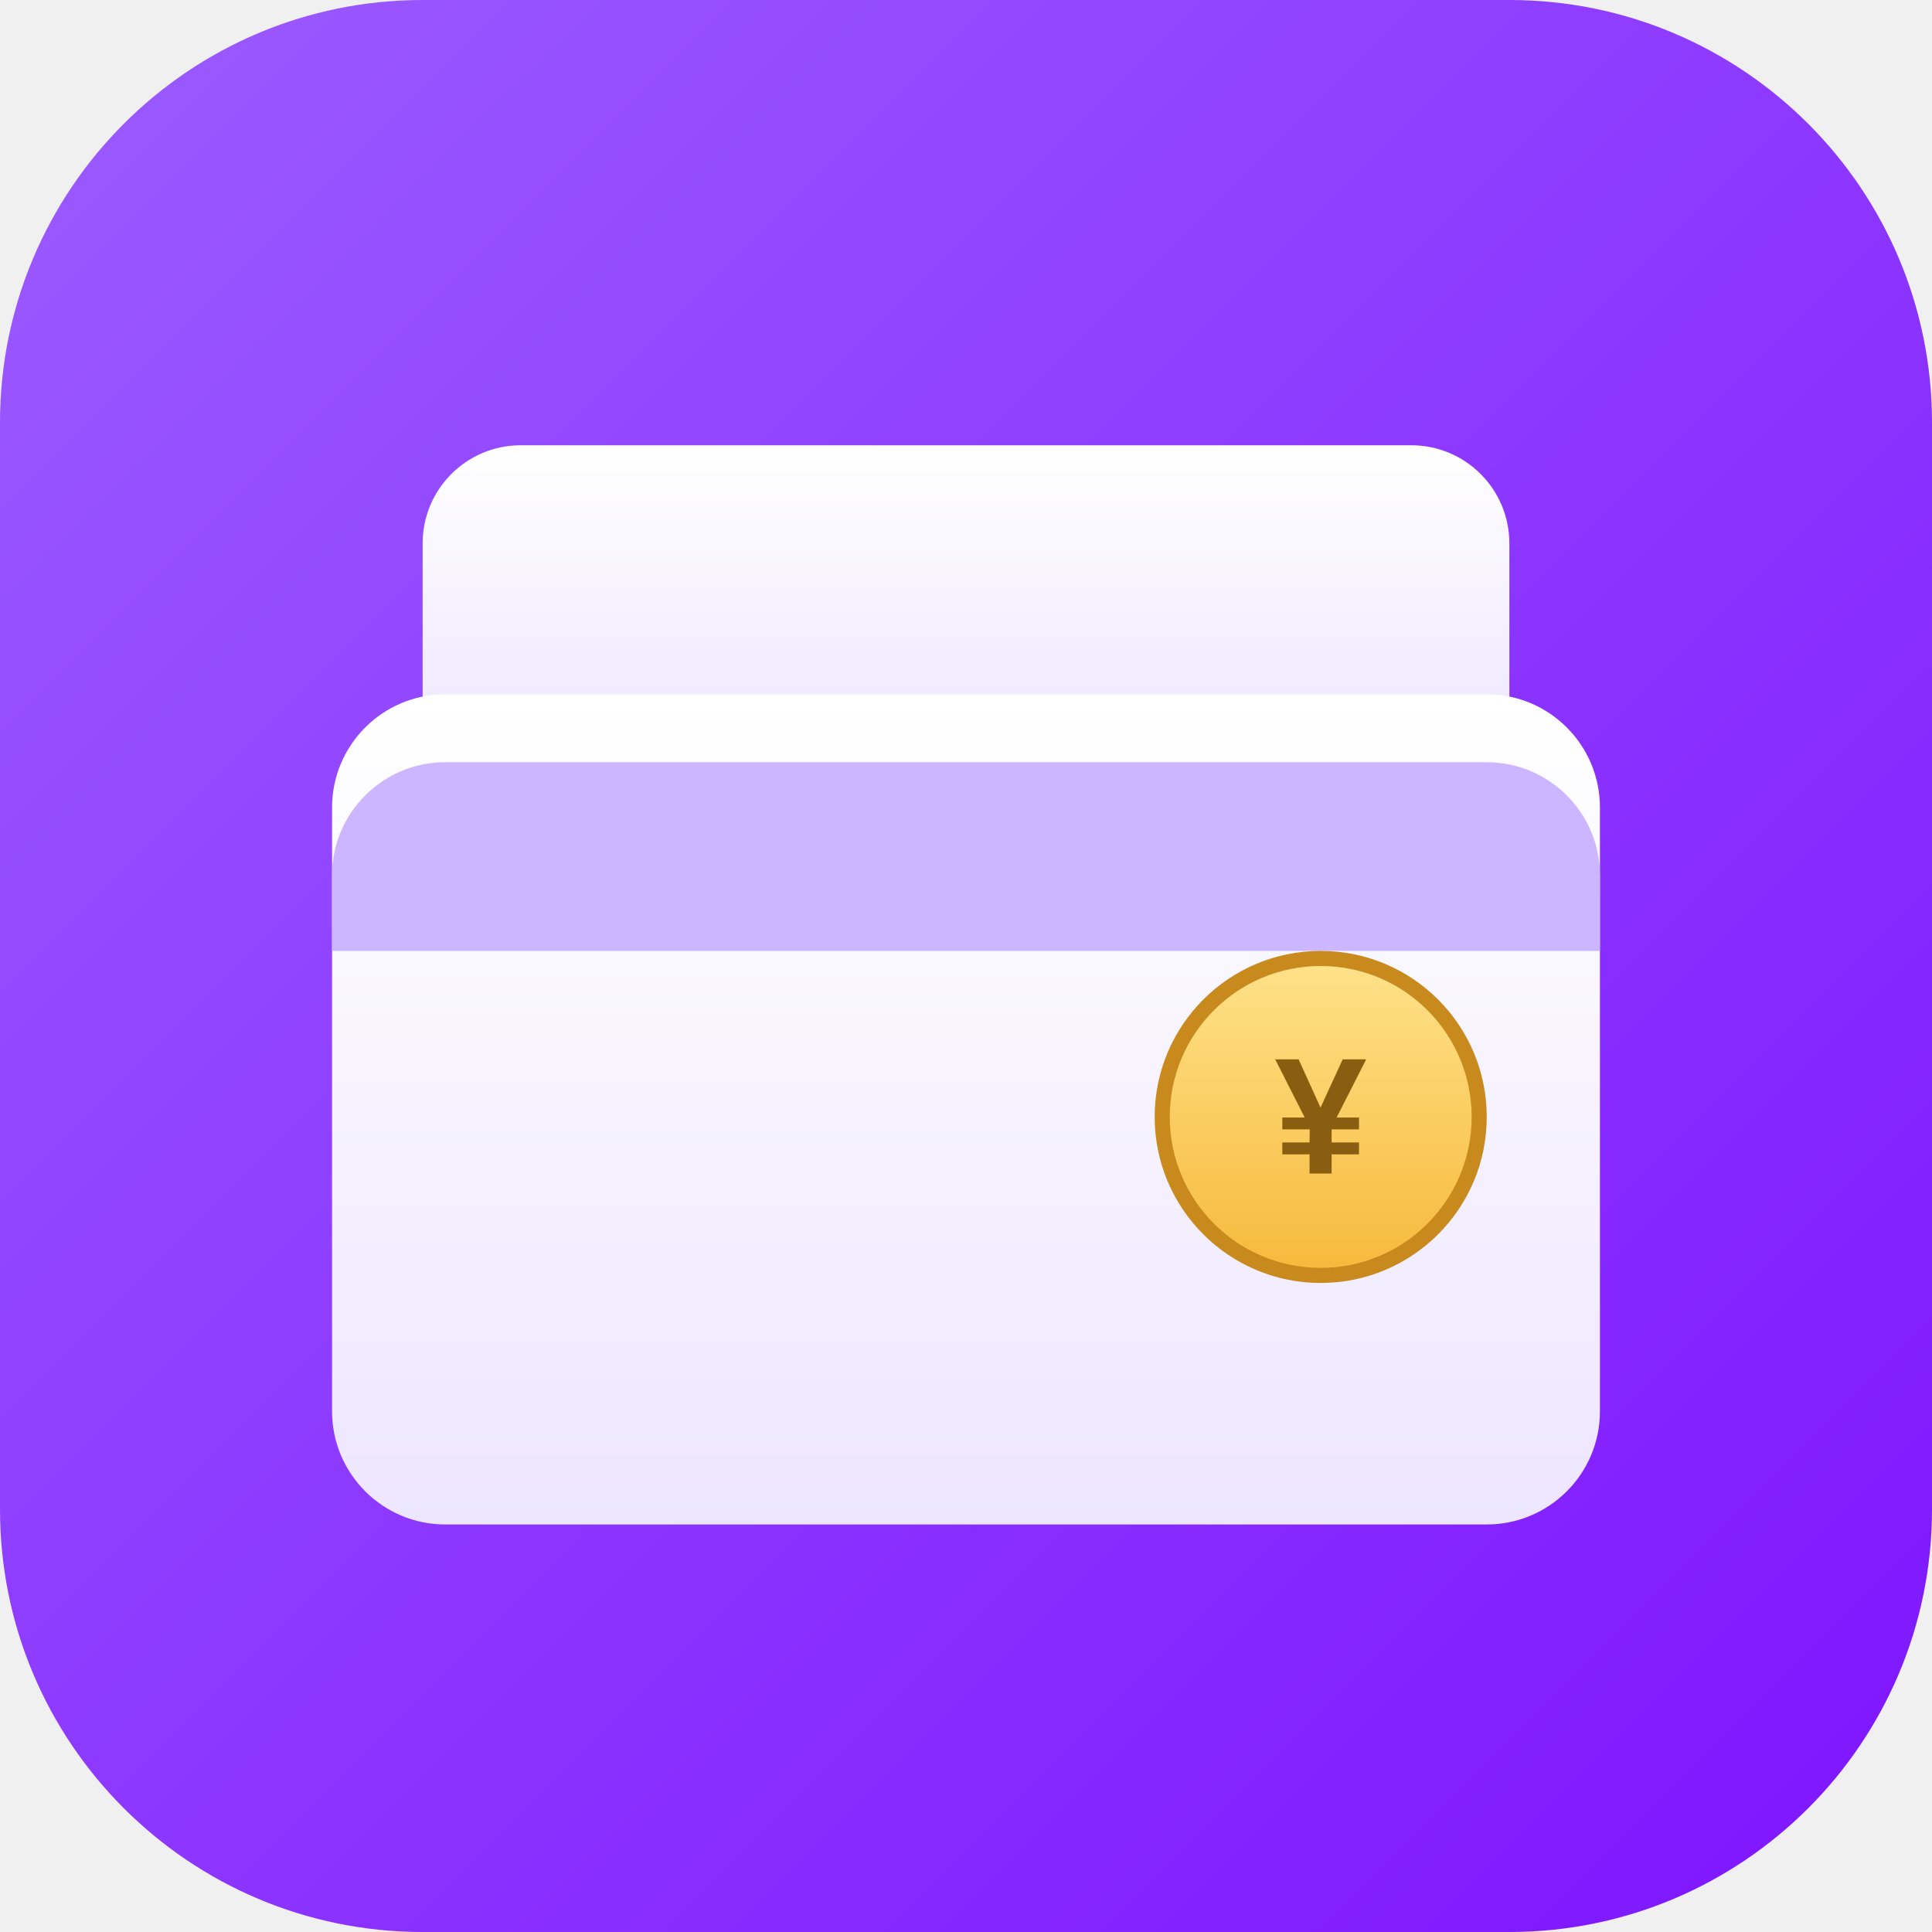
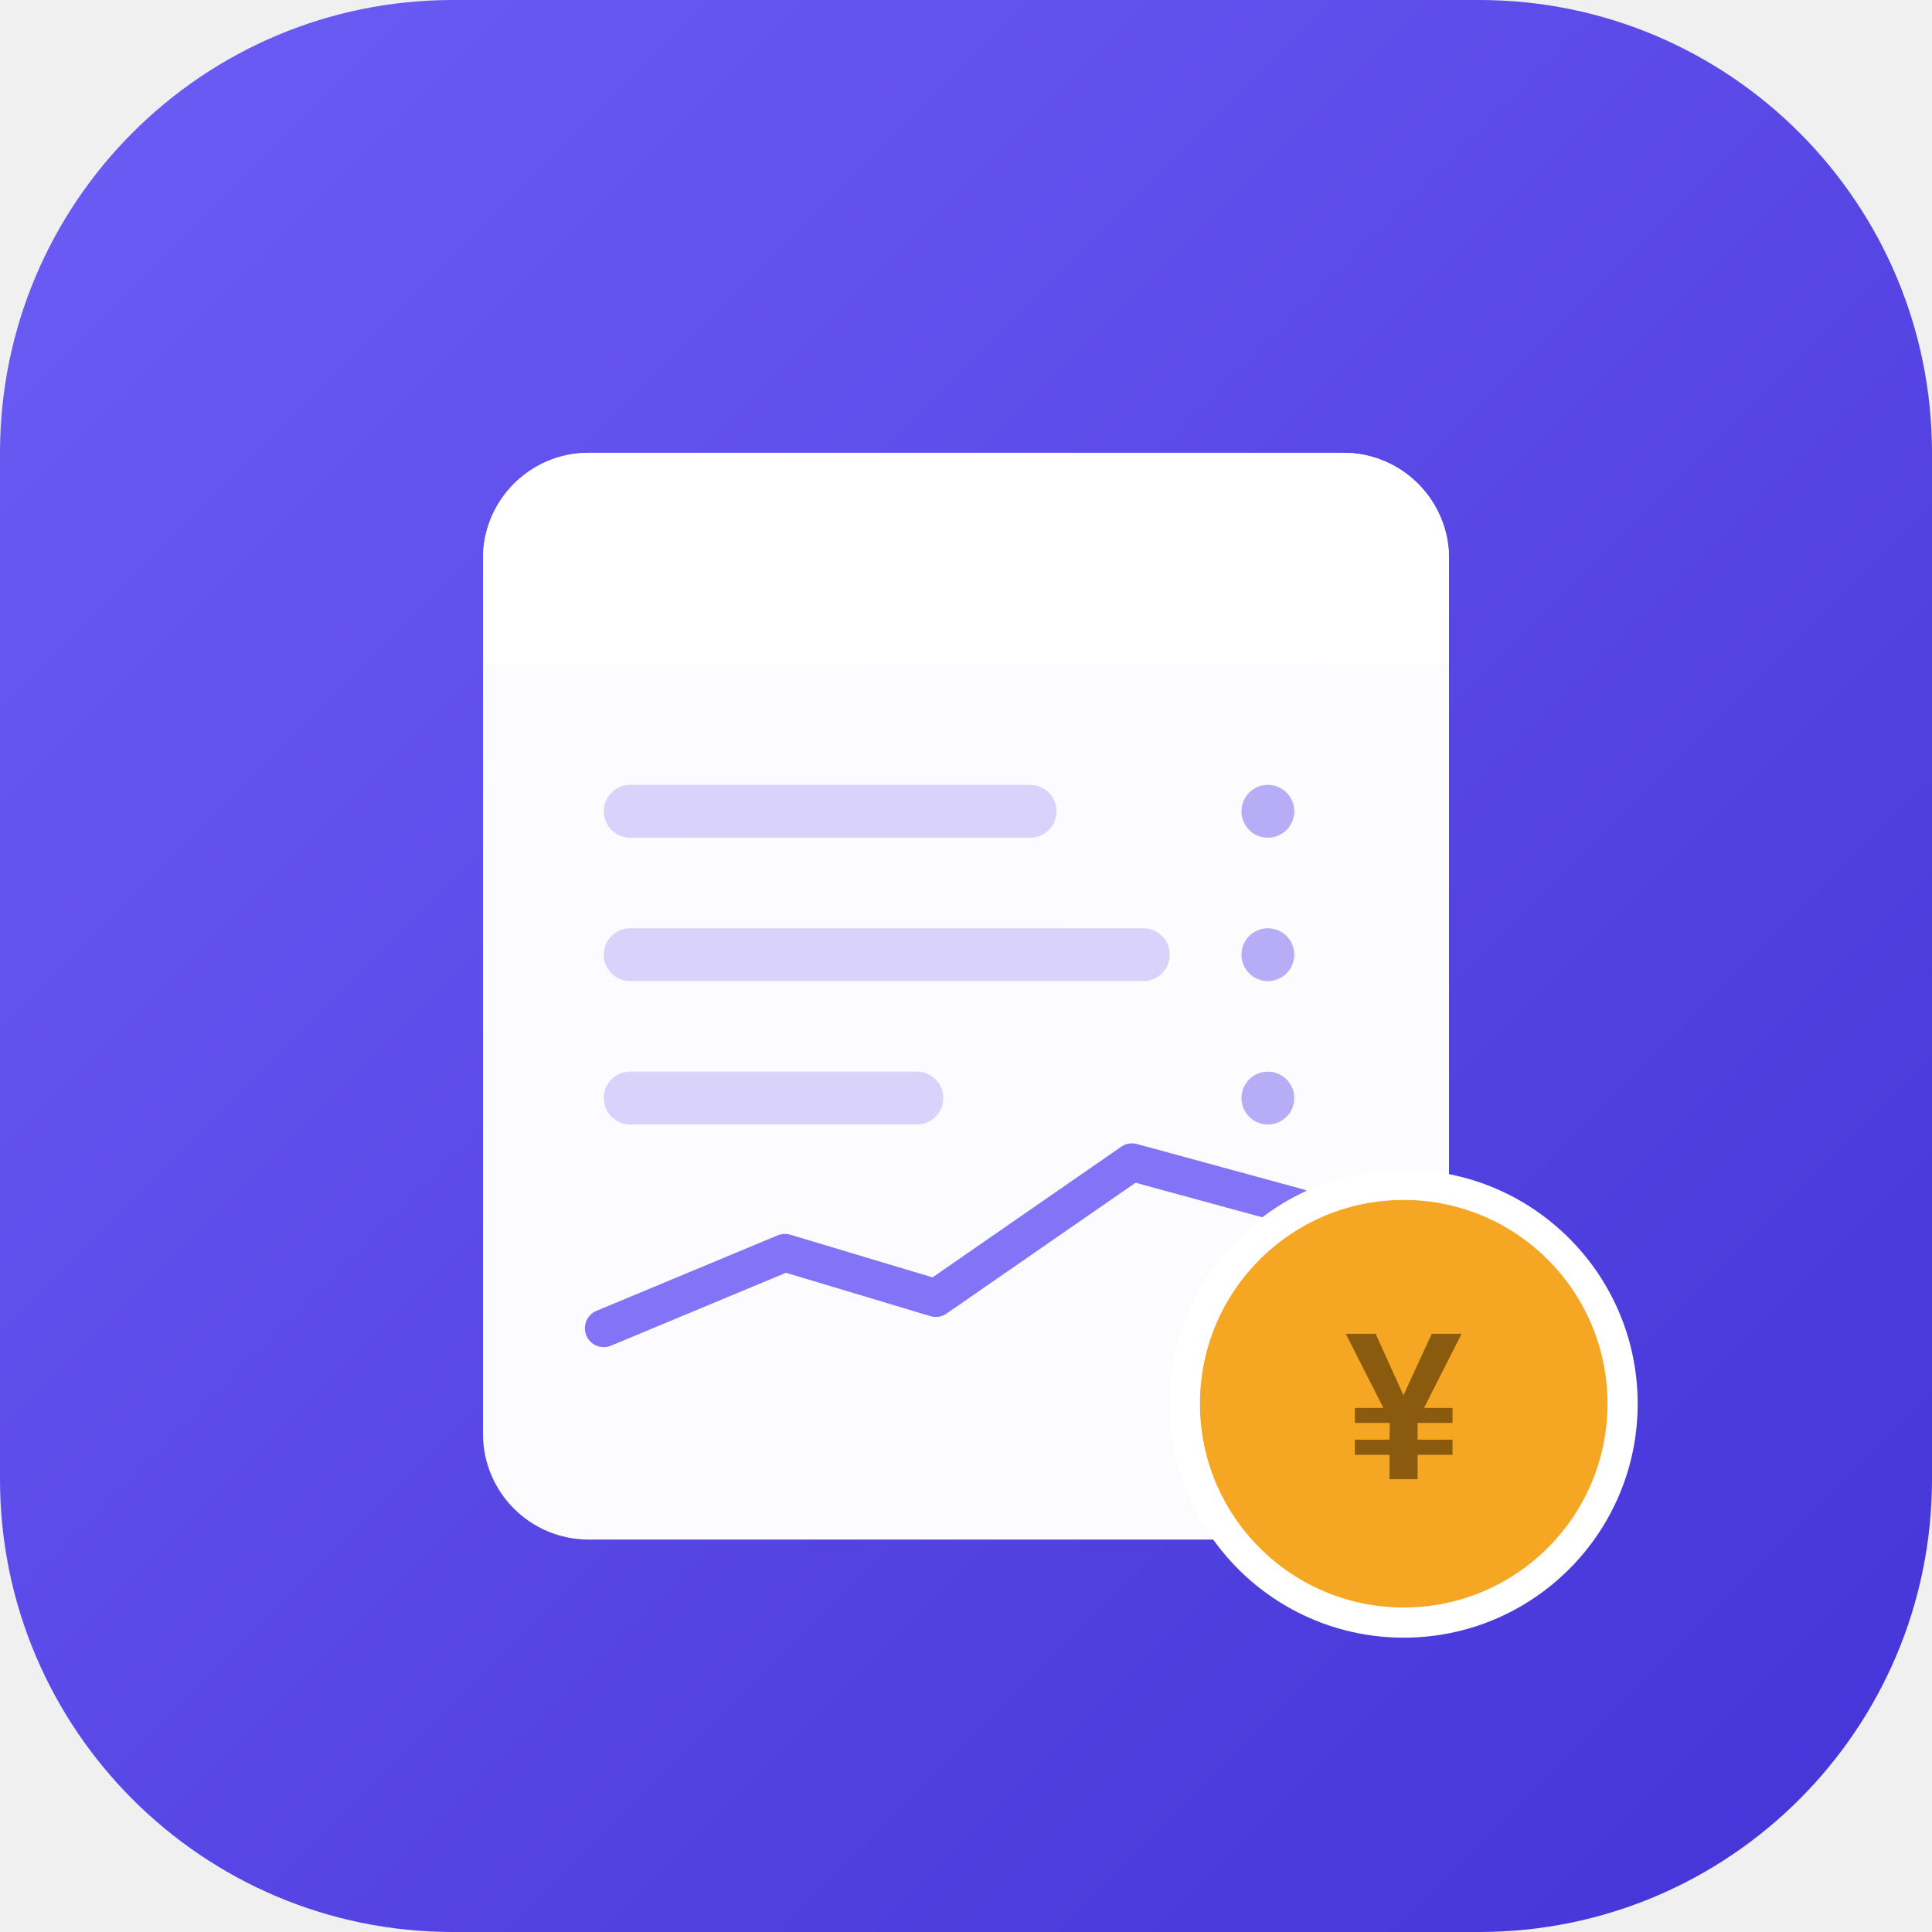
<svg xmlns="http://www.w3.org/2000/svg" width="512" height="512" viewBox="0 0 512 512">
  <defs>
    <linearGradient id="bg" x1="0" y1="0" x2="512" y2="512" gradientUnits="userSpaceOnUse">
-       <stop offset="0" stop-color="#9b5cff" />
-       <stop offset="1" stop-color="#7e14ff" />
+       <stop offset="0" stop-color="#6D5DF6" />
+       <stop offset="1" stop-color="#4433D6" />
    </linearGradient>
-     <linearGradient id="wallet" x1="0" y1="0" x2="0" y2="1">
-       <stop offset="0" stop-color="#ffffff" />
-       <stop offset="1" stop-color="#ede6ff" />
-     </linearGradient>
-     <linearGradient id="coin" x1="0" y1="0" x2="0" y2="1">
-       <stop offset="0" stop-color="#ffe28a" />
-       <stop offset="1" stop-color="#f6b93b" />
+     <linearGradient id="coin" x1="0" y1="0" x2="0" y2="1" gradientUnits="userSpaceOnUse">
+       <stop offset="0" stop-color="#FFD166" />
+       <stop offset="1" stop-color="#F5A623" />
    </linearGradient>
  </defs>
-   <rect width="512" height="512" rx="112" fill="url(#bg)" />
-   <path d="M112 144a26 26 0 0 1 26-26h236a26 26 0 0 1 26 26v56H112z" fill="url(#wallet)" />
-   <rect x="88" y="184" width="336" height="220" rx="30" fill="url(#wallet)" />
-   <path d="M88 232a30 30 0 0 1 30-30h276a30 30 0 0 1 30 30v20H88z" fill="#cbb6ff" />
-   <circle cx="350" cy="296" r="42" fill="url(#coin)" stroke="#c98a1d" stroke-width="4" />
-   <text x="350" y="311" font-family="Arial, sans-serif" font-size="44" font-weight="700" fill="#8a5e10" text-anchor="middle">¥</text>
+   <rect width="512" height="512" rx="120" fill="url(#bg)" />
+   <rect x="128" y="120" width="256" height="288" rx="28" fill="#FFFFFF" opacity="0.98" />
+   <rect x="128" y="120" width="256" height="56" rx="28" fill="#FFFFFF" />
+   <rect x="128" y="148" width="256" height="28" fill="#FFFFFF" />
+   <rect x="160" y="208" width="120" height="14" rx="7" fill="#D9D3FB" />
+   <rect x="160" y="246" width="150" height="14" rx="7" fill="#D9D3FB" />
+   <rect x="160" y="284" width="90" height="14" rx="7" fill="#D9D3FB" />
+   <circle cx="336" cy="215" r="7" fill="#B7ADF7" />
+   <circle cx="336" cy="253" r="7" fill="#B7ADF7" />
+   <circle cx="336" cy="291" r="7" fill="#B7ADF7" />
+   <polyline points="160,352 208,332 248,344 300,308 344,320" fill="none" stroke="#6D5DF6" stroke-width="10" stroke-linecap="round" stroke-linejoin="round" opacity="0.85" />
+   <circle cx="372" cy="372" r="58" fill="url(#coin)" stroke="#FFFFFF" stroke-width="8" />
+   <text x="372" y="392" font-family="'Hiragino Sans', 'Segoe UI', Arial, sans-serif" font-size="56" font-weight="700" fill="#8A5A0F" text-anchor="middle">¥</text>
</svg>
